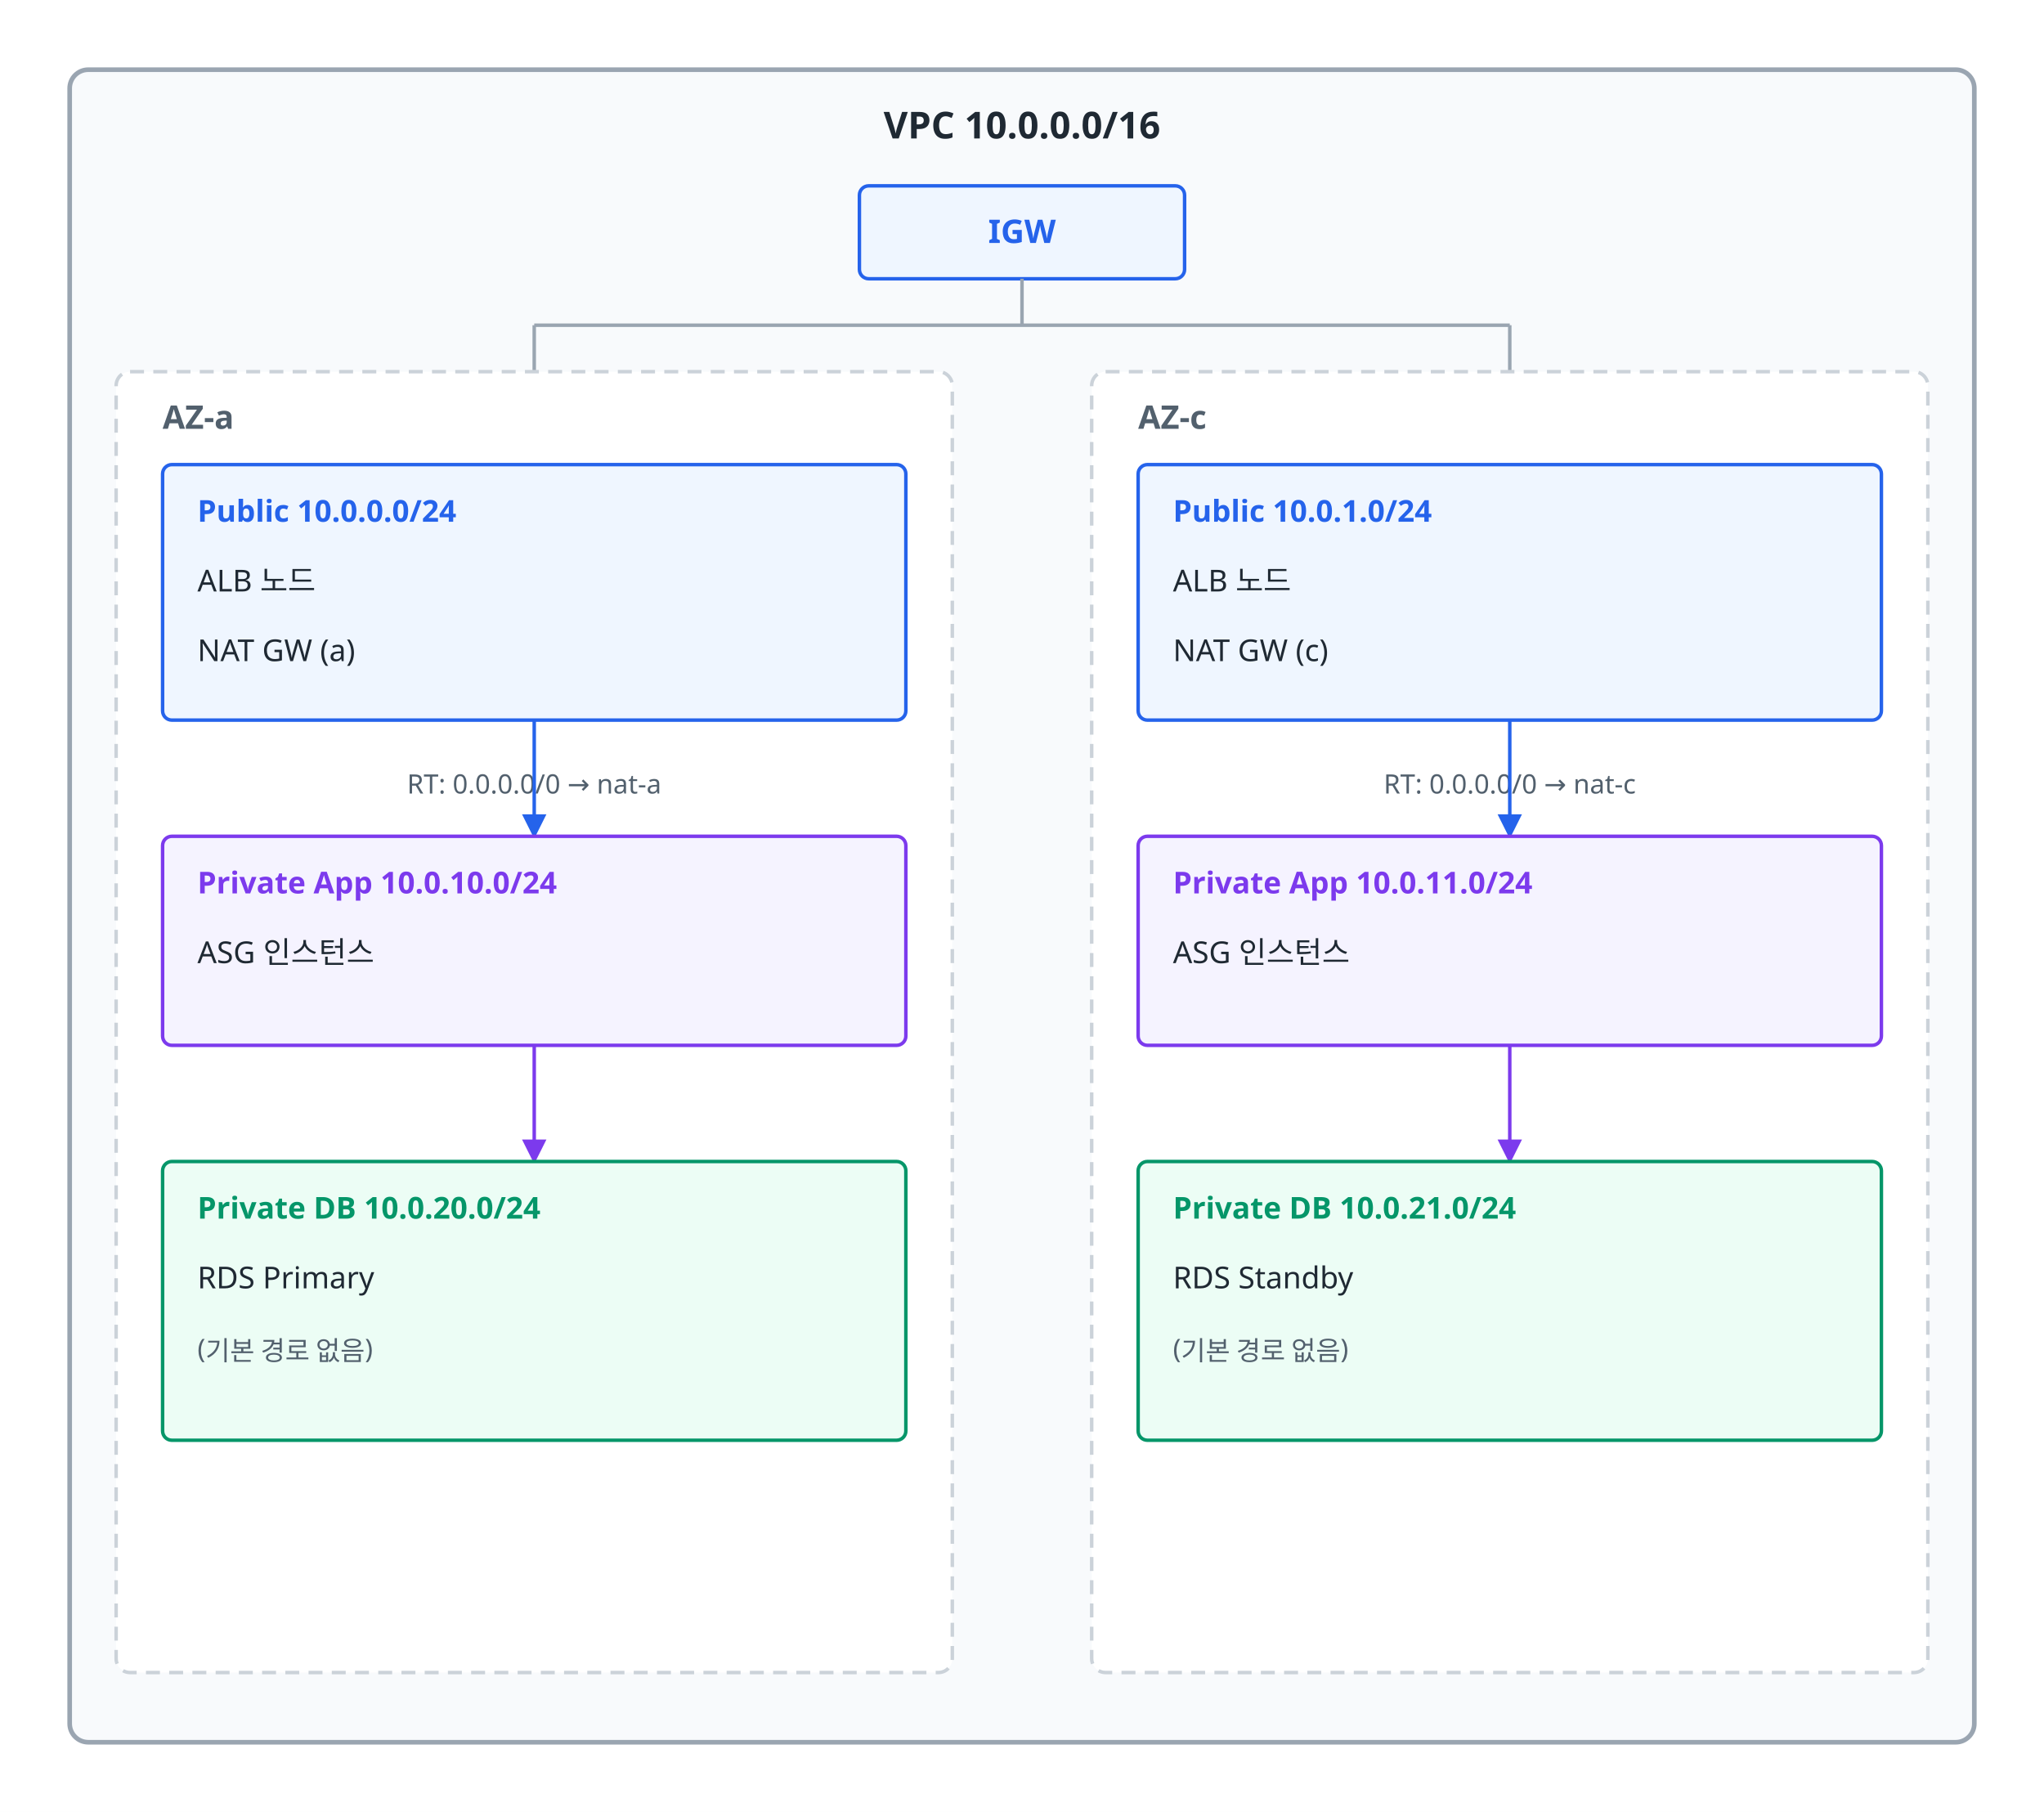
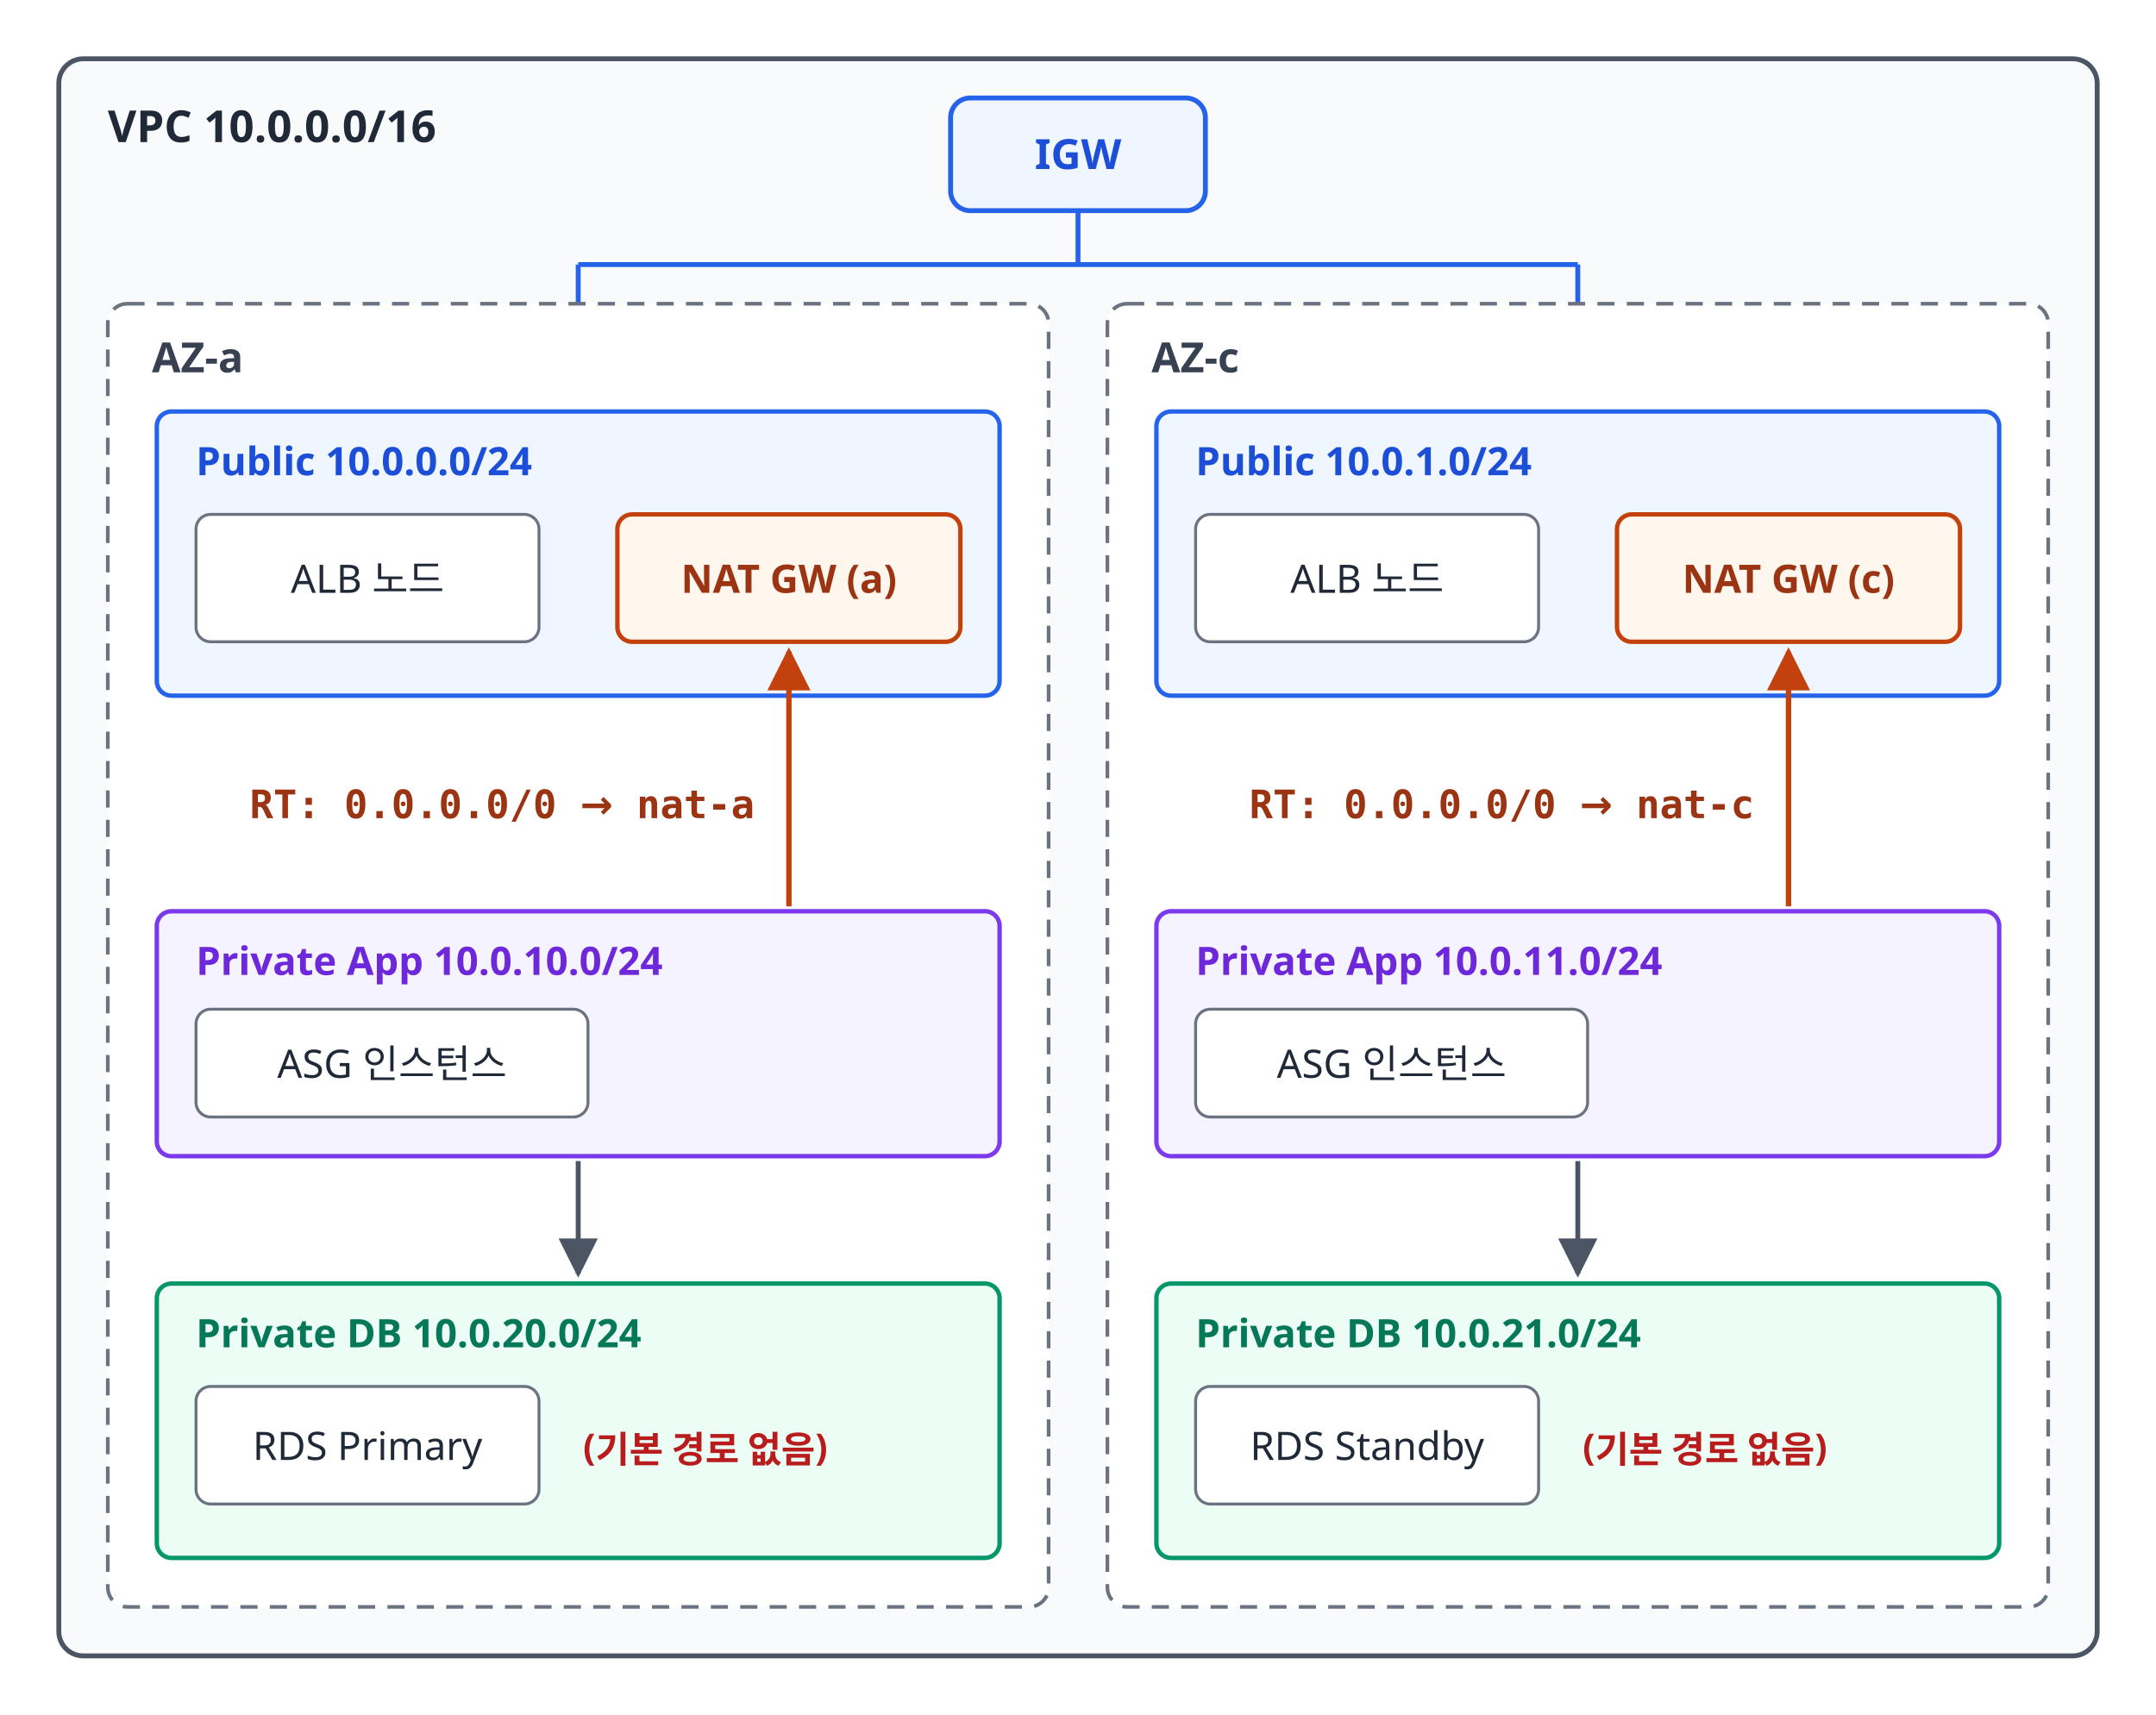
- <svg xmlns="http://www.w3.org/2000/svg" viewBox="0 0 880 780" width="880" height="780" font-family="'Malgun Gothic','Apple SD Gothic Neo','Noto Sans KR','Segoe UI',sans-serif" role="img" aria-labelledby="t d">
+ <svg xmlns="http://www.w3.org/2000/svg" viewBox="0 0 880 700" width="880" height="700" font-family="'Malgun Gothic','Apple SD Gothic Neo','Noto Sans KR','Segoe UI',sans-serif" role="img" aria-labelledby="t d">
  <defs>
-     <marker id="a-ink" viewBox="0 0 10 10" refX="9" refY="5" markerWidth="7" markerHeight="7" orient="auto-start-reverse">
-       <path d="M0,0 L10,5 L0,10 z" fill="#1f2933" />
+     <marker id="an" viewBox="0 0 10 10" refX="9" refY="5" markerWidth="8" markerHeight="8" orient="auto-start-reverse">
+       <path d="M0,0 L10,5 L0,10 z" fill="#c2410c" />
    </marker>
-     <marker id="a-blue" viewBox="0 0 10 10" refX="9" refY="5" markerWidth="7" markerHeight="7" orient="auto-start-reverse">
-       <path d="M0,0 L10,5 L0,10 z" fill="#2563eb" />
-     </marker>
-     <marker id="a-purple" viewBox="0 0 10 10" refX="9" refY="5" markerWidth="7" markerHeight="7" orient="auto-start-reverse">
-       <path d="M0,0 L10,5 L0,10 z" fill="#7c3aed" />
+     <marker id="ak" viewBox="0 0 10 10" refX="9" refY="5" markerWidth="8" markerHeight="8" orient="auto-start-reverse">
+       <path d="M0,0 L10,5 L0,10 z" fill="#4b5563" />
    </marker>
  </defs>
-   <rect width="880" height="780" fill="#ffffff" />
-   <rect x="30" y="30" width="820" height="720" rx="8" fill="#f8fafc" stroke="#9aa5b1" stroke-width="2" />
-   <text x="440" y="59.6" font-size="16" font-weight="bold" fill="#1f2933" text-anchor="middle">VPC 10.0.0.0/16</text>
-   <rect x="370" y="80" width="140" height="40" rx="4" fill="#eff6ff" stroke="#2563eb" stroke-width="1.5" />
-   <text x="440" y="104.6" font-size="14" font-weight="bold" fill="#2563eb" text-anchor="middle">IGW</text>
-   <path d="M440,120 L440,140 M230,140 L650,140 M230,140 L230,160 M650,140 L650,160" stroke="#9aa5b1" stroke-width="1.5" fill="none" />
-   <rect x="50" y="160" width="360" height="560" rx="6" fill="#ffffff" stroke="#cbd2d9" stroke-width="1.5" stroke-dasharray="6 4" />
-   <text x="70" y="184.6" font-size="14" font-weight="bold" fill="#52606d">AZ-a</text>
-   <rect x="70" y="200" width="320" height="110" rx="4" fill="#eff6ff" stroke="#2563eb" stroke-width="1.5" />
-   <text x="85" y="224.6" font-size="13" font-weight="bold" fill="#2563eb">Public 10.0.0.0/24</text>
-   <text x="85" y="254.6" font-size="13" fill="#1f2933">ALB 노드</text>
-   <text x="85" y="284.6" font-size="13" fill="#1f2933">NAT GW (a)</text>
-   <rect x="135" y="325" width="190" height="24" fill="#ffffff" />
-   <text x="230" y="341.6" font-size="11.5" fill="#52606d" text-anchor="middle">RT: 0.0.0.0/0 → nat-a</text>
-   <path d="M230,310 L230,360" stroke="#2563eb" stroke-width="1.5" fill="none" marker-end="url(#a-blue)" />
-   <rect x="70" y="360" width="320" height="90" rx="4" fill="#f5f3ff" stroke="#7c3aed" stroke-width="1.5" />
-   <text x="85" y="384.6" font-size="13" font-weight="bold" fill="#7c3aed">Private App 10.0.10.0/24</text>
-   <text x="85" y="414.6" font-size="13" fill="#1f2933">ASG 인스턴스</text>
-   <path d="M230,450 L230,500" stroke="#7c3aed" stroke-width="1.5" fill="none" marker-end="url(#a-purple)" />
-   <rect x="70" y="500" width="320" height="120" rx="4" fill="#ecfdf5" stroke="#059669" stroke-width="1.5" />
-   <text x="85" y="524.6" font-size="13" font-weight="bold" fill="#059669">Private DB 10.0.20.0/24</text>
-   <text x="85" y="554.6" font-size="13" fill="#1f2933">RDS Primary</text>
-   <text x="85" y="584.6" font-size="11.5" fill="#52606d">(기본 경로 없음)</text>
-   <rect x="470" y="160" width="360" height="560" rx="6" fill="#ffffff" stroke="#cbd2d9" stroke-width="1.5" stroke-dasharray="6 4" />
-   <text x="490" y="184.6" font-size="14" font-weight="bold" fill="#52606d">AZ-c</text>
-   <rect x="490" y="200" width="320" height="110" rx="4" fill="#eff6ff" stroke="#2563eb" stroke-width="1.5" />
-   <text x="505" y="224.6" font-size="13" font-weight="bold" fill="#2563eb">Public 10.0.1.0/24</text>
-   <text x="505" y="254.6" font-size="13" fill="#1f2933">ALB 노드</text>
-   <text x="505" y="284.6" font-size="13" fill="#1f2933">NAT GW (c)</text>
-   <rect x="555" y="325" width="190" height="24" fill="#ffffff" />
-   <text x="650" y="341.6" font-size="11.5" fill="#52606d" text-anchor="middle">RT: 0.0.0.0/0 → nat-c</text>
-   <path d="M650,310 L650,360" stroke="#2563eb" stroke-width="1.5" fill="none" marker-end="url(#a-blue)" />
-   <rect x="490" y="360" width="320" height="90" rx="4" fill="#f5f3ff" stroke="#7c3aed" stroke-width="1.5" />
-   <text x="505" y="384.6" font-size="13" font-weight="bold" fill="#7c3aed">Private App 10.0.11.0/24</text>
-   <text x="505" y="414.6" font-size="13" fill="#1f2933">ASG 인스턴스</text>
-   <path d="M650,450 L650,500" stroke="#7c3aed" stroke-width="1.5" fill="none" marker-end="url(#a-purple)" />
-   <rect x="490" y="500" width="320" height="120" rx="4" fill="#ecfdf5" stroke="#059669" stroke-width="1.5" />
-   <text x="505" y="524.6" font-size="13" font-weight="bold" fill="#059669">Private DB 10.0.21.0/24</text>
-   <text x="505" y="554.6" font-size="13" fill="#1f2933">RDS Standby</text>
-   <text x="505" y="584.6" font-size="11.5" fill="#52606d">(기본 경로 없음)</text>
+   <rect width="880" height="700" fill="#ffffff" />
+   <rect x="24" y="24" width="832" height="652" rx="10" fill="#f9fafb" stroke="#4b5563" stroke-width="2" />
+   <text x="44" y="58" font-size="18" font-weight="bold" fill="#1f2937">VPC 10.0.0.0/16</text>
+   <rect x="388" y="40" width="104" height="46" rx="8" fill="#eff6ff" stroke="#2563eb" stroke-width="2" />
+   <text x="440" y="69" font-size="17" font-weight="bold" fill="#1d4ed8" text-anchor="middle">IGW</text>
+   <path d="M440,86 L440,108 M236,108 L644,108 M236,108 L236,168 M644,108 L644,168" stroke="#2563eb" stroke-width="2" fill="none" />
+   <rect x="44" y="124" width="384" height="532" rx="8" fill="#ffffff" stroke="#6b7280" stroke-width="1.5" stroke-dasharray="7 5" />
+   <text x="62" y="152" font-size="17" font-weight="bold" fill="#374151">AZ-a</text>
+   <rect x="64" y="168" width="344" height="116" rx="6" fill="#eff6ff" stroke="#2563eb" stroke-width="1.8" />
+   <text x="80" y="194" font-size="16" font-weight="bold" fill="#1d4ed8">Public 10.0.0.0/24</text>
+   <rect x="80" y="210" width="140" height="52" rx="6" fill="#ffffff" stroke="#6b7280" stroke-width="1.2" />
+   <text x="150" y="242" font-size="16" fill="#1f2937" text-anchor="middle">ALB 노드</text>
+   <rect x="252" y="210" width="140" height="52" rx="6" fill="#fff7ed" stroke="#c2410c" stroke-width="1.8" />
+   <text x="322" y="242" font-size="16" font-weight="bold" fill="#9a3412" text-anchor="middle">NAT GW (a)</text>
+   <line x1="322" y1="370" x2="322" y2="266" stroke="#c2410c" stroke-width="2.2" marker-end="url(#an)" />
+   <text x="308" y="334" font-size="16" font-weight="bold" fill="#9a3412" text-anchor="end" font-family="Consolas,'D2Coding',Menlo,'Malgun Gothic',monospace">RT: 0.0.0.0/0 <tspan font-family="'Malgun Gothic','Apple SD Gothic Neo','Noto Sans KR',sans-serif">→</tspan> nat-a</text>
+   <rect x="64" y="372" width="344" height="100" rx="6" fill="#f5f3ff" stroke="#7c3aed" stroke-width="1.8" />
+   <text x="80" y="398" font-size="16" font-weight="bold" fill="#6d28d9">Private App 10.0.10.0/24</text>
+   <rect x="80" y="412" width="160" height="44" rx="6" fill="#ffffff" stroke="#6b7280" stroke-width="1.2" />
+   <text x="160" y="440" font-size="16" fill="#1f2937" text-anchor="middle">ASG 인스턴스</text>
+   <line x1="236" y1="474" x2="236" y2="520" stroke="#4b5563" stroke-width="2" marker-end="url(#ak)" />
+   <rect x="64" y="524" width="344" height="112" rx="6" fill="#ecfdf5" stroke="#059669" stroke-width="1.8" />
+   <text x="80" y="550" font-size="16" font-weight="bold" fill="#047857">Private DB 10.0.20.0/24</text>
+   <rect x="80" y="566" width="140" height="48" rx="6" fill="#ffffff" stroke="#6b7280" stroke-width="1.2" />
+   <text x="150" y="596" font-size="16" fill="#1f2937" text-anchor="middle">RDS Primary</text>
+   <text x="238" y="596" font-size="15" font-weight="bold" fill="#b91c1c">(기본 경로 없음)</text>
+   <rect x="452" y="124" width="384" height="532" rx="8" fill="#ffffff" stroke="#6b7280" stroke-width="1.5" stroke-dasharray="7 5" />
+   <text x="470" y="152" font-size="17" font-weight="bold" fill="#374151">AZ-c</text>
+   <rect x="472" y="168" width="344" height="116" rx="6" fill="#eff6ff" stroke="#2563eb" stroke-width="1.8" />
+   <text x="488" y="194" font-size="16" font-weight="bold" fill="#1d4ed8">Public 10.0.1.0/24</text>
+   <rect x="488" y="210" width="140" height="52" rx="6" fill="#ffffff" stroke="#6b7280" stroke-width="1.2" />
+   <text x="558" y="242" font-size="16" fill="#1f2937" text-anchor="middle">ALB 노드</text>
+   <rect x="660" y="210" width="140" height="52" rx="6" fill="#fff7ed" stroke="#c2410c" stroke-width="1.8" />
+   <text x="730" y="242" font-size="16" font-weight="bold" fill="#9a3412" text-anchor="middle">NAT GW (c)</text>
+   <line x1="730" y1="370" x2="730" y2="266" stroke="#c2410c" stroke-width="2.2" marker-end="url(#an)" />
+   <text x="716" y="334" font-size="16" font-weight="bold" fill="#9a3412" text-anchor="end" font-family="Consolas,'D2Coding',Menlo,'Malgun Gothic',monospace">RT: 0.0.0.0/0 <tspan font-family="'Malgun Gothic','Apple SD Gothic Neo','Noto Sans KR',sans-serif">→</tspan> nat-c</text>
+   <rect x="472" y="372" width="344" height="100" rx="6" fill="#f5f3ff" stroke="#7c3aed" stroke-width="1.8" />
+   <text x="488" y="398" font-size="16" font-weight="bold" fill="#6d28d9">Private App 10.0.11.0/24</text>
+   <rect x="488" y="412" width="160" height="44" rx="6" fill="#ffffff" stroke="#6b7280" stroke-width="1.2" />
+   <text x="568" y="440" font-size="16" fill="#1f2937" text-anchor="middle">ASG 인스턴스</text>
+   <line x1="644" y1="474" x2="644" y2="520" stroke="#4b5563" stroke-width="2" marker-end="url(#ak)" />
+   <rect x="472" y="524" width="344" height="112" rx="6" fill="#ecfdf5" stroke="#059669" stroke-width="1.8" />
+   <text x="488" y="550" font-size="16" font-weight="bold" fill="#047857">Private DB 10.0.21.0/24</text>
+   <rect x="488" y="566" width="140" height="48" rx="6" fill="#ffffff" stroke="#6b7280" stroke-width="1.2" />
+   <text x="558" y="596" font-size="16" fill="#1f2937" text-anchor="middle">RDS Standby</text>
+   <text x="646" y="596" font-size="15" font-weight="bold" fill="#b91c1c">(기본 경로 없음)</text>
</svg>
